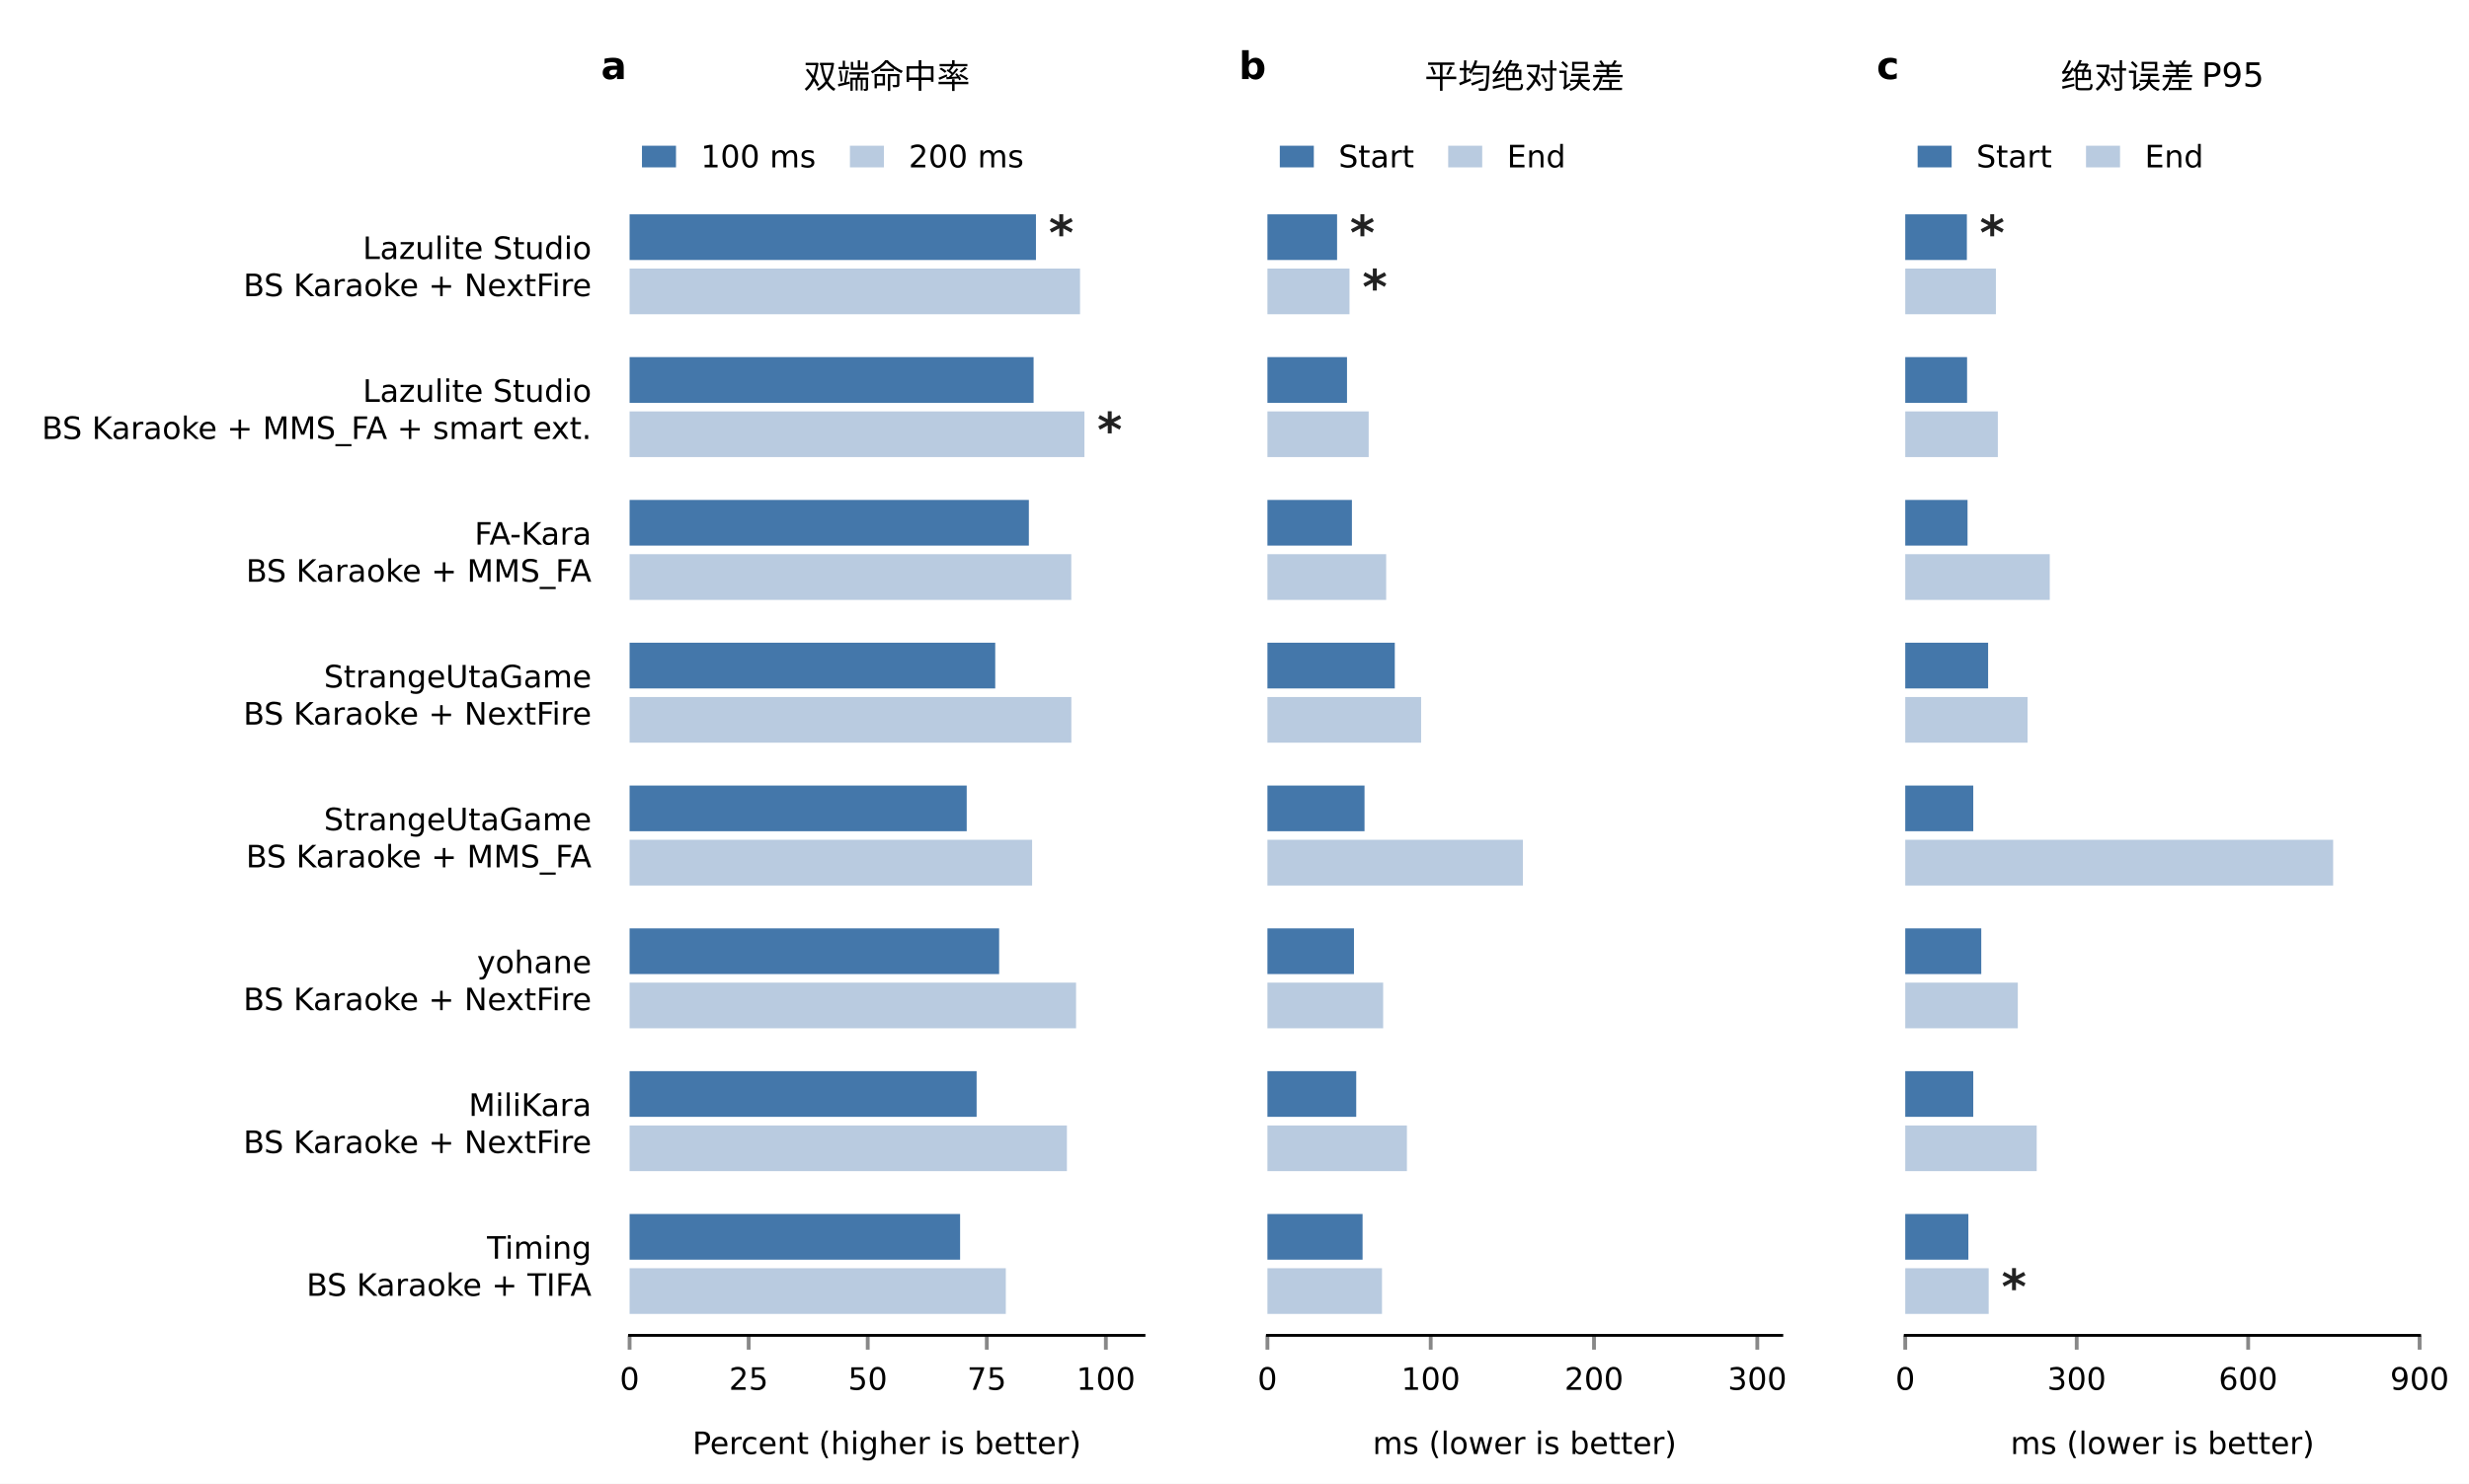
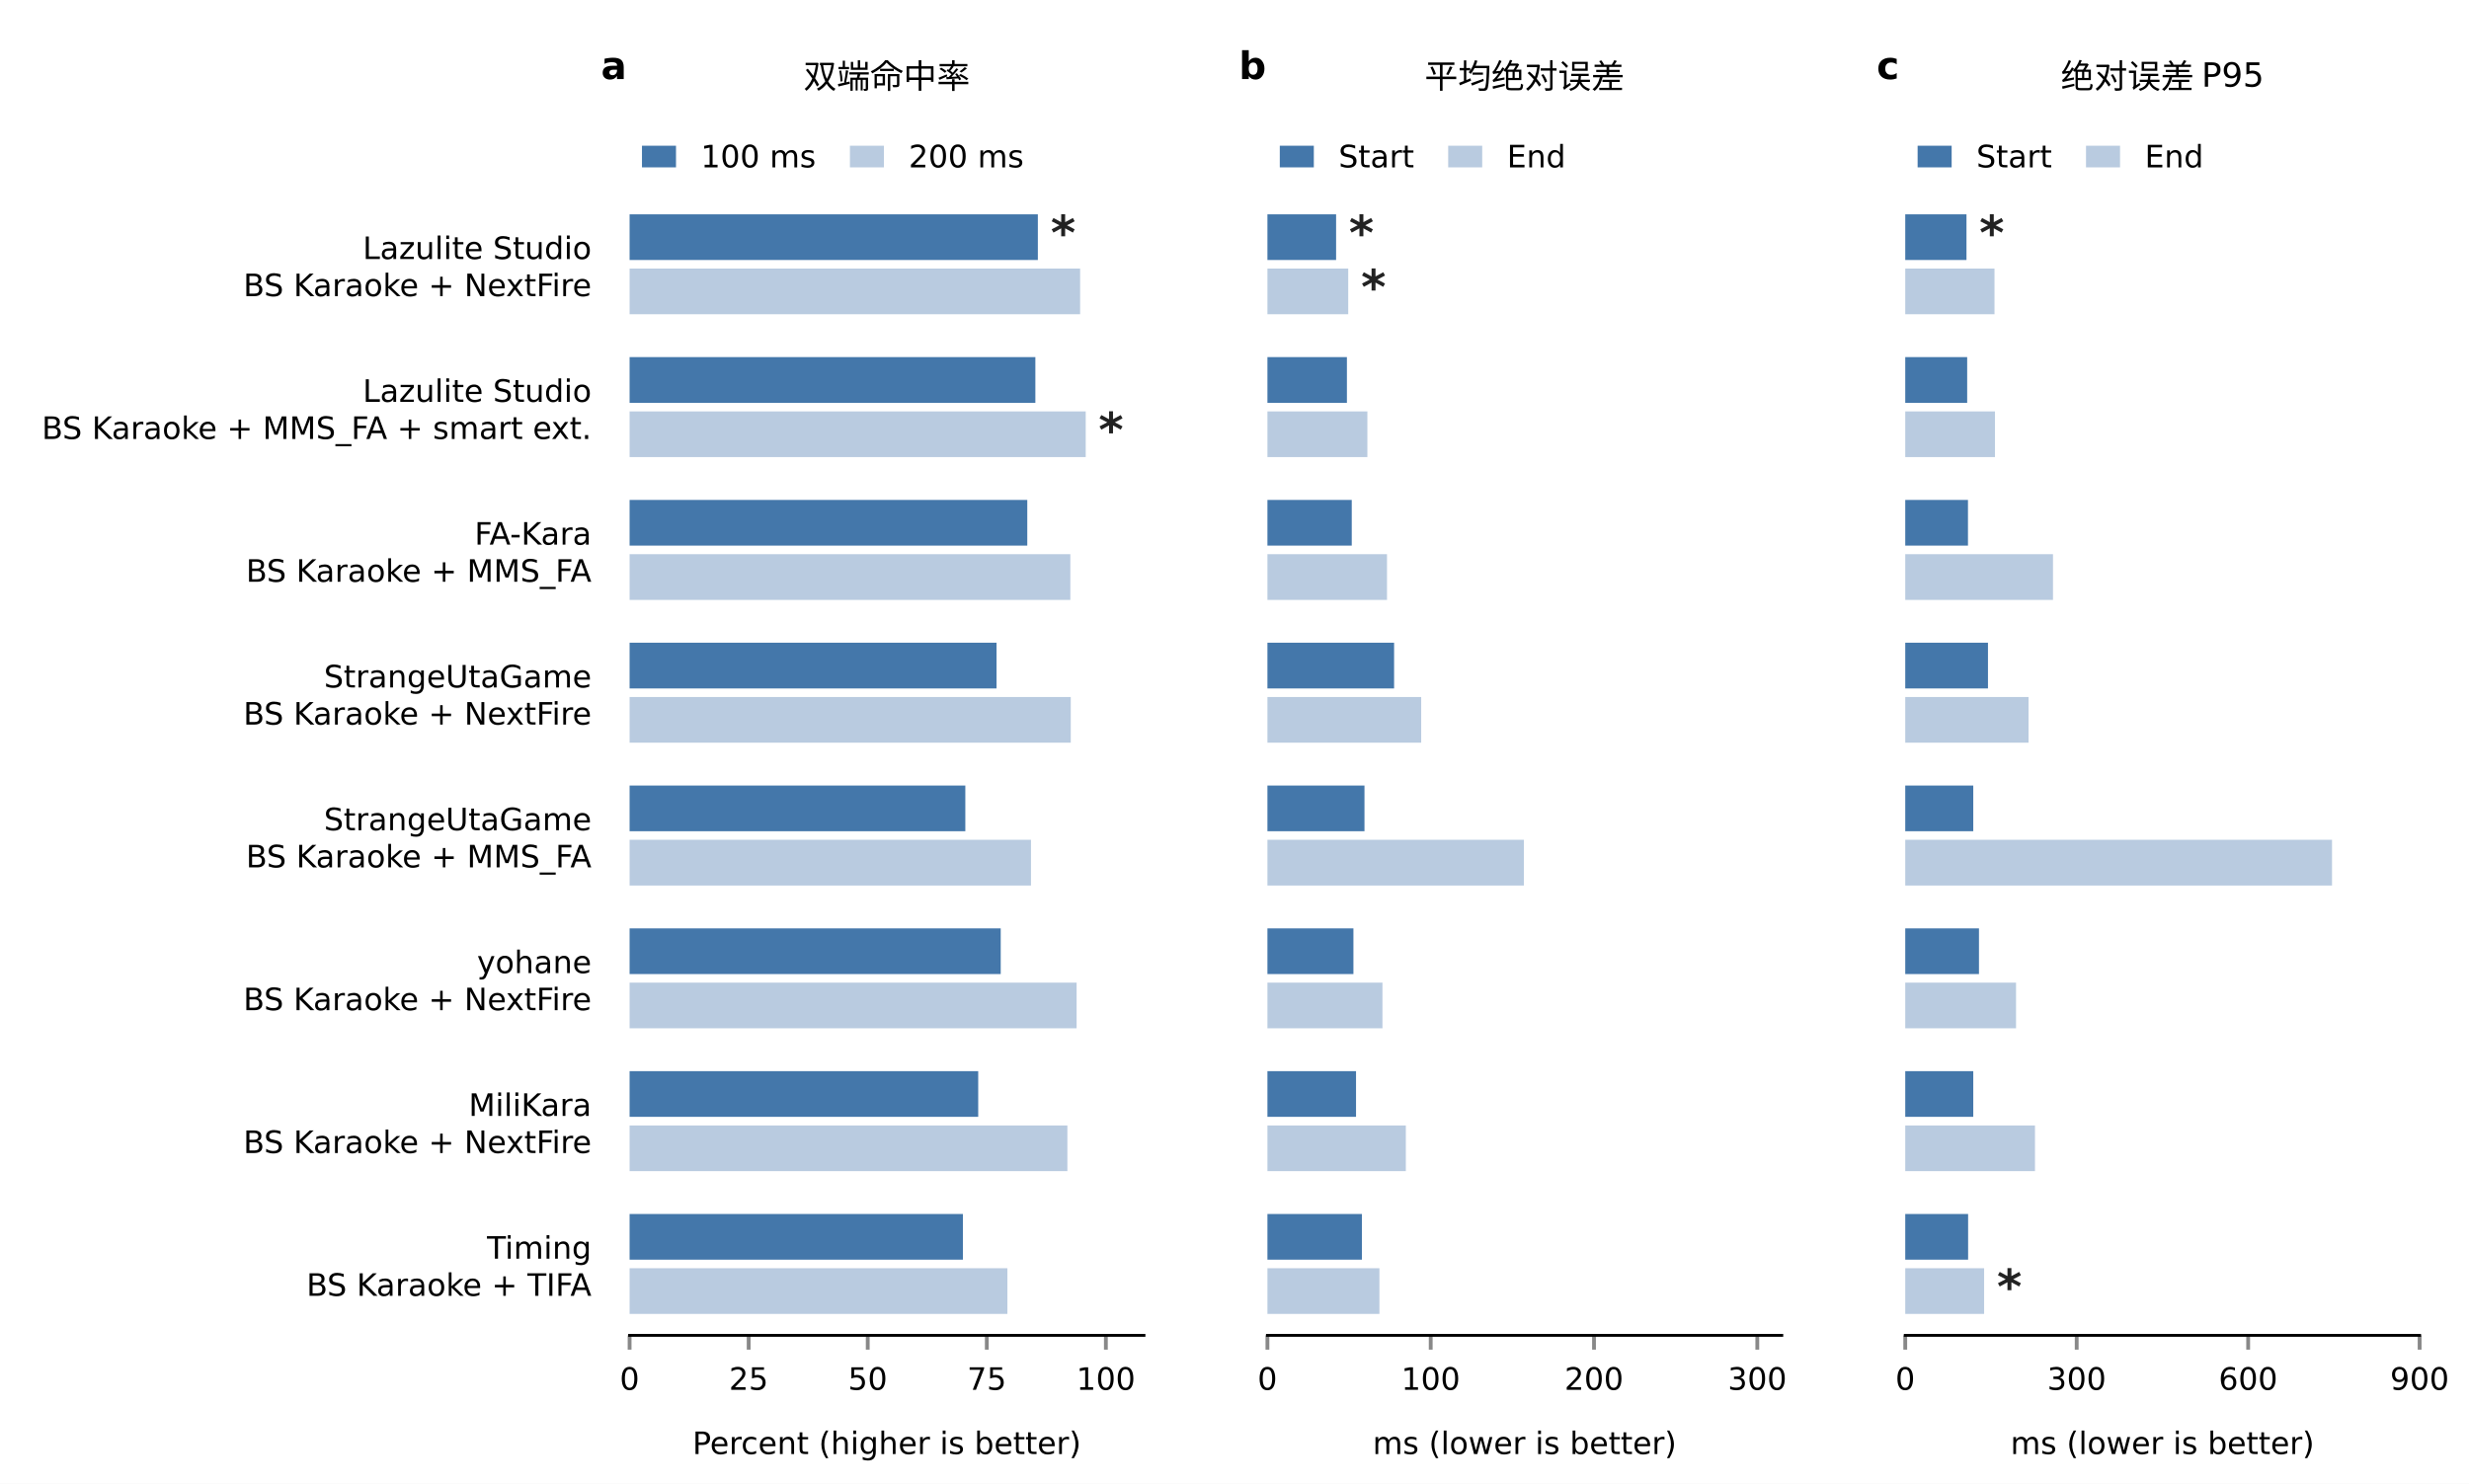
<svg xmlns="http://www.w3.org/2000/svg" xmlns:xlink="http://www.w3.org/1999/xlink" width="518.74pt" height="311.811pt" viewBox="0 0 518.74 311.811" version="1.1">
  <defs>
    <style type="text/css">*{stroke-linejoin: round; stroke-linecap: butt}</style>
  </defs>
  <g id="figure_1">
    <g id="patch_1">
      <path d="M 0 311.811 L 518.74 311.811 L 518.74 0 L 0 0 z " style="fill: #ffffff" />
    </g>
    <g id="axes_1">
      <g id="patch_2">
        <path d="M 132.279 280.63 L 240.35 280.63 L 240.35 40.535 L 132.279 40.535 z " style="fill: #ffffff" />
      </g>
      <g id="matplotlib.axis_1">
        <g id="xtick_1">
          <g id="line2d_1">
            <defs>
-               <path id="mca8839898c" d="M 0 0 L 0 3 " style="stroke: #888888; stroke-width: 0.8" />
+               <path id="m0b26573b1d" d="M 0 0 L 0 3 " style="stroke: #888888; stroke-width: 0.8" />
            </defs>
            <g>
-               <use xlink:href="#mca8839898c" x="132.279" y="280.63" style="fill: #888888; stroke: #888888; stroke-width: 0.8" />
+               <use xlink:href="#m0b26573b1d" x="132.279" y="280.63" style="fill: #888888; stroke: #888888; stroke-width: 0.8" />
            </g>
          </g>
          <g id="text_1">
            <text style="font-size: 6.5px; font-family: 'DejaVu Sans', 'Droid Sans Fallback', sans-serif; text-anchor: middle" x="132.279" y="292.068" transform="rotate(-0 132.2787 292.0684)">0</text>
          </g>
        </g>
        <g id="xtick_2">
          <g id="line2d_2">
            <g>
-               <use xlink:href="#mca8839898c" x="157.295" y="280.63" style="fill: #888888; stroke: #888888; stroke-width: 0.8" />
+               <use xlink:href="#m0b26573b1d" x="157.295" y="280.63" style="fill: #888888; stroke: #888888; stroke-width: 0.8" />
            </g>
          </g>
          <g id="text_2">
            <text style="font-size: 6.5px; font-family: 'DejaVu Sans', 'Droid Sans Fallback', sans-serif; text-anchor: middle" x="157.295" y="292.068" transform="rotate(-0 157.2951 292.0684)">25</text>
          </g>
        </g>
        <g id="xtick_3">
          <g id="line2d_3">
            <g>
-               <use xlink:href="#mca8839898c" x="182.312" y="280.63" style="fill: #888888; stroke: #888888; stroke-width: 0.8" />
+               <use xlink:href="#m0b26573b1d" x="182.312" y="280.63" style="fill: #888888; stroke: #888888; stroke-width: 0.8" />
            </g>
          </g>
          <g id="text_3">
            <text style="font-size: 6.5px; font-family: 'DejaVu Sans', 'Droid Sans Fallback', sans-serif; text-anchor: middle" x="182.312" y="292.068" transform="rotate(-0 182.3115 292.0684)">50</text>
          </g>
        </g>
        <g id="xtick_4">
          <g id="line2d_4">
            <g>
-               <use xlink:href="#mca8839898c" x="207.328" y="280.63" style="fill: #888888; stroke: #888888; stroke-width: 0.8" />
+               <use xlink:href="#m0b26573b1d" x="207.328" y="280.63" style="fill: #888888; stroke: #888888; stroke-width: 0.8" />
            </g>
          </g>
          <g id="text_4">
            <text style="font-size: 6.5px; font-family: 'DejaVu Sans', 'Droid Sans Fallback', sans-serif; text-anchor: middle" x="207.328" y="292.068" transform="rotate(-0 207.328 292.0684)">75</text>
          </g>
        </g>
        <g id="xtick_5">
          <g id="line2d_5">
            <g>
-               <use xlink:href="#mca8839898c" x="232.344" y="280.63" style="fill: #888888; stroke: #888888; stroke-width: 0.8" />
+               <use xlink:href="#m0b26573b1d" x="232.344" y="280.63" style="fill: #888888; stroke: #888888; stroke-width: 0.8" />
            </g>
          </g>
          <g id="text_5">
            <text style="font-size: 6.5px; font-family: 'DejaVu Sans', 'Droid Sans Fallback', sans-serif; text-anchor: middle" x="232.344" y="292.068" transform="rotate(-0 232.3444 292.0684)">100</text>
          </g>
        </g>
        <g id="text_6">
          <text style="font-size: 6.5px; font-family: 'DejaVu Sans', 'Droid Sans Fallback', sans-serif; text-anchor: middle" x="186.314" y="305.569" transform="rotate(-0 186.3142 305.5689)">Percent (higher is better)</text>
        </g>
      </g>
      <g id="matplotlib.axis_2">
        <g id="ytick_1">
          <g id="line2d_6" />
          <g id="text_7">
            <text style="font-size: 6.5px; font-family: 'DejaVu Sans', 'Droid Sans Fallback', sans-serif" transform="translate(76.21429 54.43526)">Lazulite Studio</text>
            <text style="font-size: 6.5px; font-family: 'DejaVu Sans', 'Droid Sans Fallback', sans-serif" transform="translate(51.12226 62.23704)">BS Karaoke + NextFire</text>
          </g>
        </g>
        <g id="ytick_2">
          <g id="line2d_7" />
          <g id="text_8">
            <text style="font-size: 6.5px; font-family: 'DejaVu Sans', 'Droid Sans Fallback', sans-serif" transform="translate(76.21429 84.44707)">Lazulite Studio</text>
            <text style="font-size: 6.5px; font-family: 'DejaVu Sans', 'Droid Sans Fallback', sans-serif" transform="translate(8.771709 92.24885)">BS Karaoke + MMS_FA + smart ext.</text>
          </g>
        </g>
        <g id="ytick_3">
          <g id="line2d_8" />
          <g id="text_9">
            <text style="font-size: 6.5px; font-family: 'DejaVu Sans', 'Droid Sans Fallback', sans-serif" transform="translate(99.70061 114.4586)">FA-Kara</text>
            <text style="font-size: 6.5px; font-family: 'DejaVu Sans', 'Droid Sans Fallback', sans-serif" transform="translate(51.6839 122.2604)">BS Karaoke + MMS_FA</text>
          </g>
        </g>
        <g id="ytick_4">
          <g id="line2d_9" />
          <g id="text_10">
            <text style="font-size: 6.5px; font-family: 'DejaVu Sans', 'Droid Sans Fallback', sans-serif" transform="translate(68.0639 144.4704)">StrangeUtaGame</text>
            <text style="font-size: 6.5px; font-family: 'DejaVu Sans', 'Droid Sans Fallback', sans-serif" transform="translate(51.12226 152.2722)">BS Karaoke + NextFire</text>
          </g>
        </g>
        <g id="ytick_5">
          <g id="line2d_10" />
          <g id="text_11">
            <text style="font-size: 6.5px; font-family: 'DejaVu Sans', 'Droid Sans Fallback', sans-serif" transform="translate(68.0639 174.4822)">StrangeUtaGame</text>
            <text style="font-size: 6.5px; font-family: 'DejaVu Sans', 'Droid Sans Fallback', sans-serif" transform="translate(51.6839 182.284)">BS Karaoke + MMS_FA</text>
          </g>
        </g>
        <g id="ytick_6">
          <g id="line2d_11" />
          <g id="text_12">
            <text style="font-size: 6.5px; font-family: 'DejaVu Sans', 'Droid Sans Fallback', sans-serif" transform="translate(100.2328 204.4943)">yohane</text>
            <text style="font-size: 6.5px; font-family: 'DejaVu Sans', 'Droid Sans Fallback', sans-serif" transform="translate(51.12226 212.2961)">BS Karaoke + NextFire</text>
          </g>
        </g>
        <g id="ytick_7">
          <g id="line2d_12" />
          <g id="text_13">
            <text style="font-size: 6.5px; font-family: 'DejaVu Sans', 'Droid Sans Fallback', sans-serif" transform="translate(98.46561 234.5061)">MiliKara</text>
            <text style="font-size: 6.5px; font-family: 'DejaVu Sans', 'Droid Sans Fallback', sans-serif" transform="translate(51.12226 242.3079)">BS Karaoke + NextFire</text>
          </g>
        </g>
        <g id="ytick_8">
          <g id="line2d_13" />
          <g id="text_14">
            <text style="font-size: 6.5px; font-family: 'DejaVu Sans', 'Droid Sans Fallback', sans-serif" transform="translate(102.3199 264.5179)">Timing</text>
            <text style="font-size: 6.5px; font-family: 'DejaVu Sans', 'Droid Sans Fallback', sans-serif" transform="translate(64.38936 272.3197)">BS Karaoke + TIFA</text>
          </g>
        </g>
      </g>
      <g id="patch_3">
        <path d="M 132.279 280.63 L 240.35 280.63 " style="fill: none; stroke: #000000; stroke-width: 0.6; stroke-linejoin: miter; stroke-linecap: square" />
      </g>
      <g id="text_15">
        <text style="font-weight: 700; font-size: 8px; font-family: 'DejaVu Sans', 'Droid Sans Fallback', sans-serif; text-anchor: start" x="126.279" y="16.614" transform="rotate(-0 126.2787 16.61356)">a</text>
      </g>
      <g id="patch_4">
-         <path d="M 132.279 45.037 L 217.655 45.037 L 217.655 54.641 L 132.279 54.641 z " clip-path="url(#p863a662a83)" style="fill: #4477aa" />
+         <path d="M 132.279 45.037 L 218.055 45.037 L 218.055 54.641 L 132.279 54.641 z " clip-path="url(#pb7c35bca2f)" style="fill: #4477aa" />
      </g>
      <g id="patch_5">
-         <path d="M 132.279 75.049 L 217.159 75.049 L 217.159 84.653 L 132.279 84.653 z " clip-path="url(#p863a662a83)" style="fill: #4477aa" />
+         <path d="M 132.279 75.049 L 217.531 75.049 L 217.531 84.653 L 132.279 84.653 z " clip-path="url(#pb7c35bca2f)" style="fill: #4477aa" />
      </g>
      <g id="patch_6">
-         <path d="M 132.279 105.061 L 216.167 105.061 L 216.167 114.665 L 132.279 114.665 z " clip-path="url(#p863a662a83)" style="fill: #4477aa" />
+         <path d="M 132.279 105.061 L 215.832 105.061 L 215.832 114.665 L 132.279 114.665 z " clip-path="url(#pb7c35bca2f)" style="fill: #4477aa" />
      </g>
      <g id="patch_7">
-         <path d="M 132.279 135.073 L 209.099 135.073 L 209.099 144.676 L 132.279 144.676 z " clip-path="url(#p863a662a83)" style="fill: #4477aa" />
+         <path d="M 132.279 135.073 L 209.374 135.073 L 209.374 144.676 L 132.279 144.676 z " clip-path="url(#pb7c35bca2f)" style="fill: #4477aa" />
      </g>
      <g id="patch_8">
-         <path d="M 132.279 165.084 L 203.107 165.084 L 203.107 174.688 L 132.279 174.688 z " clip-path="url(#p863a662a83)" style="fill: #4477aa" />
+         <path d="M 132.279 165.084 L 202.817 165.084 L 202.817 174.688 L 132.279 174.688 z " clip-path="url(#pb7c35bca2f)" style="fill: #4477aa" />
      </g>
      <g id="patch_9">
-         <path d="M 132.279 195.096 L 209.92 195.096 L 209.92 204.7 L 132.279 204.7 z " clip-path="url(#p863a662a83)" style="fill: #4477aa" />
+         <path d="M 132.279 195.096 L 210.252 195.096 L 210.252 204.7 L 132.279 204.7 z " clip-path="url(#pb7c35bca2f)" style="fill: #4477aa" />
      </g>
      <g id="patch_10">
-         <path d="M 132.279 225.108 L 205.189 225.108 L 205.189 234.712 L 132.279 234.712 z " clip-path="url(#p863a662a83)" style="fill: #4477aa" />
+         <path d="M 132.279 225.108 L 205.522 225.108 L 205.522 234.712 L 132.279 234.712 z " clip-path="url(#pb7c35bca2f)" style="fill: #4477aa" />
      </g>
      <g id="patch_11">
-         <path d="M 132.279 255.12 L 201.718 255.12 L 201.718 264.724 L 132.279 264.724 z " clip-path="url(#p863a662a83)" style="fill: #4477aa" />
+         <path d="M 132.279 255.12 L 202.308 255.12 L 202.308 264.724 L 132.279 264.724 z " clip-path="url(#pb7c35bca2f)" style="fill: #4477aa" />
      </g>
      <g id="patch_12">
-         <path d="M 132.279 56.442 L 226.919 56.442 L 226.919 66.045 L 132.279 66.045 z " clip-path="url(#p863a662a83)" style="fill: #b9cbe0" />
+         <path d="M 132.279 56.442 L 226.935 56.442 L 226.935 66.045 L 132.279 66.045 z " clip-path="url(#pb7c35bca2f)" style="fill: #b9cbe0" />
      </g>
      <g id="patch_13">
-         <path d="M 132.279 86.454 L 227.84 86.454 L 227.84 96.057 L 132.279 96.057 z " clip-path="url(#p863a662a83)" style="fill: #b9cbe0" />
+         <path d="M 132.279 86.454 L 228.11 86.454 L 228.11 96.057 L 132.279 96.057 z " clip-path="url(#pb7c35bca2f)" style="fill: #b9cbe0" />
      </g>
      <g id="patch_14">
-         <path d="M 132.279 116.465 L 225.077 116.465 L 225.077 126.069 L 132.279 126.069 z " clip-path="url(#p863a662a83)" style="fill: #b9cbe0" />
+         <path d="M 132.279 116.465 L 224.881 116.465 L 224.881 126.069 L 132.279 126.069 z " clip-path="url(#pb7c35bca2f)" style="fill: #b9cbe0" />
      </g>
      <g id="patch_15">
-         <path d="M 132.279 146.477 L 225.092 146.477 L 225.092 156.081 L 132.279 156.081 z " clip-path="url(#p863a662a83)" style="fill: #b9cbe0" />
+         <path d="M 132.279 146.477 L 224.966 146.477 L 224.966 156.081 L 132.279 156.081 z " clip-path="url(#pb7c35bca2f)" style="fill: #b9cbe0" />
      </g>
      <g id="patch_16">
-         <path d="M 132.279 176.489 L 216.847 176.489 L 216.847 186.093 L 132.279 186.093 z " clip-path="url(#p863a662a83)" style="fill: #b9cbe0" />
+         <path d="M 132.279 176.489 L 216.611 176.489 L 216.611 186.093 L 132.279 186.093 z " clip-path="url(#pb7c35bca2f)" style="fill: #b9cbe0" />
      </g>
      <g id="patch_17">
-         <path d="M 132.279 206.501 L 226.083 206.501 L 226.083 216.105 L 132.279 216.105 z " clip-path="url(#p863a662a83)" style="fill: #b9cbe0" />
+         <path d="M 132.279 206.501 L 226.198 206.501 L 226.198 216.105 L 132.279 216.105 z " clip-path="url(#pb7c35bca2f)" style="fill: #b9cbe0" />
      </g>
      <g id="patch_18">
-         <path d="M 132.279 236.513 L 224.157 236.513 L 224.157 246.116 L 132.279 246.116 z " clip-path="url(#p863a662a83)" style="fill: #b9cbe0" />
+         <path d="M 132.279 236.513 L 224.258 236.513 L 224.258 246.116 L 132.279 246.116 z " clip-path="url(#pb7c35bca2f)" style="fill: #b9cbe0" />
      </g>
      <g id="patch_19">
-         <path d="M 132.279 266.524 L 211.323 266.524 L 211.323 276.128 L 132.279 276.128 z " clip-path="url(#p863a662a83)" style="fill: #b9cbe0" />
+         <path d="M 132.279 266.524 L 211.654 266.524 L 211.654 276.128 L 132.279 276.128 z " clip-path="url(#pb7c35bca2f)" style="fill: #b9cbe0" />
      </g>
      <g id="text_16">
        <text style="font-size: 7px; font-family: 'Droid Sans Fallback', 'DejaVu Sans'; text-anchor: middle" x="186.314" y="18.535" transform="rotate(-0 186.3142 18.53543)">双端命中率</text>
      </g>
      <g id="text_17">
-         <text style="font-weight: 700; font-size: 10px; font-family: 'DejaVu Sans', 'Droid Sans Fallback', sans-serif; text-anchor: start; fill: #222222" x="220.356" y="52.437" transform="rotate(-0 220.3564 52.43675)">*</text>
+         <text style="font-weight: 700; font-size: 10px; font-family: 'DejaVu Sans', 'Droid Sans Fallback', sans-serif; text-anchor: start; fill: #222222" x="220.757" y="52.437" transform="rotate(-0 220.7571 52.43675)">*</text>
      </g>
      <g id="text_18">
-         <text style="font-weight: 700; font-size: 10px; font-family: 'DejaVu Sans', 'Droid Sans Fallback', sans-serif; text-anchor: start; fill: #222222" x="230.541" y="93.853" transform="rotate(-0 230.5415 93.85305)">*</text>
+         <text style="font-weight: 700; font-size: 10px; font-family: 'DejaVu Sans', 'Droid Sans Fallback', sans-serif; text-anchor: start; fill: #222222" x="230.812" y="93.853" transform="rotate(-0 230.8118 93.85305)">*</text>
      </g>
      <g id="legend_1">
        <g id="patch_20">
          <path d="M 134.879 35.173 L 142.029 35.173 L 142.029 30.623 L 134.879 30.623 z " style="fill: #4477aa" />
        </g>
        <g id="text_19">
          <text style="font-size: 6.5px; font-family: 'DejaVu Sans', 'Droid Sans Fallback', sans-serif; text-anchor: start" x="147.229" y="35.173" transform="rotate(-0 147.2287 35.17344)">100 ms</text>
        </g>
        <g id="patch_21">
          <path d="M 178.569 35.173 L 185.719 35.173 L 185.719 30.623 L 178.569 30.623 z " style="fill: #b9cbe0" />
        </g>
        <g id="text_20">
          <text style="font-size: 6.5px; font-family: 'DejaVu Sans', 'Droid Sans Fallback', sans-serif; text-anchor: start" x="190.919" y="35.173" transform="rotate(-0 190.9189 35.17344)">200 ms</text>
        </g>
      </g>
    </g>
    <g id="axes_2">
      <g id="patch_22">
        <path d="M 266.287 280.63 L 374.357 280.63 L 374.357 40.535 L 266.287 40.535 z " style="fill: #ffffff" />
      </g>
      <g id="matplotlib.axis_3">
        <g id="xtick_6">
          <g id="line2d_14">
            <g>
-               <use xlink:href="#mca8839898c" x="266.287" y="280.63" style="fill: #888888; stroke: #888888; stroke-width: 0.8" />
+               <use xlink:href="#m0b26573b1d" x="266.287" y="280.63" style="fill: #888888; stroke: #888888; stroke-width: 0.8" />
            </g>
          </g>
          <g id="text_21">
            <text style="font-size: 6.5px; font-family: 'DejaVu Sans', 'Droid Sans Fallback', sans-serif; text-anchor: middle" x="266.287" y="292.068" transform="rotate(-0 266.2866 292.0684)">0</text>
          </g>
        </g>
        <g id="xtick_7">
          <g id="line2d_15">
            <g>
-               <use xlink:href="#mca8839898c" x="300.595" y="280.63" style="fill: #888888; stroke: #888888; stroke-width: 0.8" />
+               <use xlink:href="#m0b26573b1d" x="300.595" y="280.63" style="fill: #888888; stroke: #888888; stroke-width: 0.8" />
            </g>
          </g>
          <g id="text_22">
            <text style="font-size: 6.5px; font-family: 'DejaVu Sans', 'Droid Sans Fallback', sans-serif; text-anchor: middle" x="300.595" y="292.068" transform="rotate(-0 300.5948 292.0684)">100</text>
          </g>
        </g>
        <g id="xtick_8">
          <g id="line2d_16">
            <g>
-               <use xlink:href="#mca8839898c" x="334.903" y="280.63" style="fill: #888888; stroke: #888888; stroke-width: 0.8" />
+               <use xlink:href="#m0b26573b1d" x="334.903" y="280.63" style="fill: #888888; stroke: #888888; stroke-width: 0.8" />
            </g>
          </g>
          <g id="text_23">
            <text style="font-size: 6.5px; font-family: 'DejaVu Sans', 'Droid Sans Fallback', sans-serif; text-anchor: middle" x="334.903" y="292.068" transform="rotate(-0 334.903 292.0684)">200</text>
          </g>
        </g>
        <g id="xtick_9">
          <g id="line2d_17">
            <g>
-               <use xlink:href="#mca8839898c" x="369.211" y="280.63" style="fill: #888888; stroke: #888888; stroke-width: 0.8" />
+               <use xlink:href="#m0b26573b1d" x="369.211" y="280.63" style="fill: #888888; stroke: #888888; stroke-width: 0.8" />
            </g>
          </g>
          <g id="text_24">
            <text style="font-size: 6.5px; font-family: 'DejaVu Sans', 'Droid Sans Fallback', sans-serif; text-anchor: middle" x="369.211" y="292.068" transform="rotate(-0 369.2112 292.0684)">300</text>
          </g>
        </g>
        <g id="text_25">
          <text style="font-size: 6.5px; font-family: 'DejaVu Sans', 'Droid Sans Fallback', sans-serif; text-anchor: middle" x="320.322" y="305.569" transform="rotate(-0 320.322 305.5689)">ms (lower is better)</text>
        </g>
      </g>
      <g id="matplotlib.axis_4">
        <g id="ytick_9">
          <g id="line2d_18" />
        </g>
        <g id="ytick_10">
          <g id="line2d_19" />
        </g>
        <g id="ytick_11">
          <g id="line2d_20" />
        </g>
        <g id="ytick_12">
          <g id="line2d_21" />
        </g>
        <g id="ytick_13">
          <g id="line2d_22" />
        </g>
        <g id="ytick_14">
          <g id="line2d_23" />
        </g>
        <g id="ytick_15">
          <g id="line2d_24" />
        </g>
        <g id="ytick_16">
          <g id="line2d_25" />
        </g>
      </g>
      <g id="patch_23">
        <path d="M 266.287 280.63 L 374.357 280.63 " style="fill: none; stroke: #000000; stroke-width: 0.6; stroke-linejoin: miter; stroke-linecap: square" />
      </g>
      <g id="text_26">
        <text style="font-weight: 700; font-size: 8px; font-family: 'DejaVu Sans', 'Droid Sans Fallback', sans-serif; text-anchor: start" x="260.287" y="16.614" transform="rotate(-0 260.2866 16.61356)">b</text>
      </g>
      <g id="patch_24">
-         <path d="M 266.287 45.037 L 280.922 45.037 L 280.922 54.641 L 266.287 54.641 z " clip-path="url(#p463ac22f52)" style="fill: #4477aa" />
+         <path d="M 266.287 45.037 L 280.716 45.037 L 280.716 54.641 L 266.287 54.641 z " clip-path="url(#pe079e2e407)" style="fill: #4477aa" />
      </g>
      <g id="patch_25">
-         <path d="M 266.287 75.049 L 283.008 75.049 L 283.008 84.653 L 266.287 84.653 z " clip-path="url(#p463ac22f52)" style="fill: #4477aa" />
+         <path d="M 266.287 75.049 L 282.988 75.049 L 282.988 84.653 L 266.287 84.653 z " clip-path="url(#pe079e2e407)" style="fill: #4477aa" />
      </g>
      <g id="patch_26">
-         <path d="M 266.287 105.061 L 284.039 105.061 L 284.039 114.665 L 266.287 114.665 z " clip-path="url(#p463ac22f52)" style="fill: #4477aa" />
+         <path d="M 266.287 105.061 L 284.006 105.061 L 284.006 114.665 L 266.287 114.665 z " clip-path="url(#pe079e2e407)" style="fill: #4477aa" />
      </g>
      <g id="patch_27">
-         <path d="M 266.287 135.073 L 293.046 135.073 L 293.046 144.676 L 266.287 144.676 z " clip-path="url(#p463ac22f52)" style="fill: #4477aa" />
+         <path d="M 266.287 135.073 L 292.9 135.073 L 292.9 144.676 L 266.287 144.676 z " clip-path="url(#pe079e2e407)" style="fill: #4477aa" />
      </g>
      <g id="patch_28">
-         <path d="M 266.287 165.084 L 286.687 165.084 L 286.687 174.688 L 266.287 174.688 z " clip-path="url(#p463ac22f52)" style="fill: #4477aa" />
+         <path d="M 266.287 165.084 L 286.679 165.084 L 286.679 174.688 L 266.287 174.688 z " clip-path="url(#pe079e2e407)" style="fill: #4477aa" />
      </g>
      <g id="patch_29">
-         <path d="M 266.287 195.096 L 284.473 195.096 L 284.473 204.7 L 266.287 204.7 z " clip-path="url(#p463ac22f52)" style="fill: #4477aa" />
+         <path d="M 266.287 195.096 L 284.356 195.096 L 284.356 204.7 L 266.287 204.7 z " clip-path="url(#pe079e2e407)" style="fill: #4477aa" />
      </g>
      <g id="patch_30">
-         <path d="M 266.287 225.108 L 284.945 225.108 L 284.945 234.712 L 266.287 234.712 z " clip-path="url(#p463ac22f52)" style="fill: #4477aa" />
+         <path d="M 266.287 225.108 L 284.903 225.108 L 284.903 234.712 L 266.287 234.712 z " clip-path="url(#pe079e2e407)" style="fill: #4477aa" />
      </g>
      <g id="patch_31">
-         <path d="M 266.287 255.12 L 286.28 255.12 L 286.28 264.724 L 266.287 264.724 z " clip-path="url(#p463ac22f52)" style="fill: #4477aa" />
+         <path d="M 266.287 255.12 L 286.138 255.12 L 286.138 264.724 L 266.287 264.724 z " clip-path="url(#pe079e2e407)" style="fill: #4477aa" />
      </g>
      <g id="patch_32">
-         <path d="M 266.287 56.442 L 283.533 56.442 L 283.533 66.045 L 266.287 66.045 z " clip-path="url(#p463ac22f52)" style="fill: #b9cbe0" />
+         <path d="M 266.287 56.442 L 283.264 56.442 L 283.264 66.045 L 266.287 66.045 z " clip-path="url(#pe079e2e407)" style="fill: #b9cbe0" />
      </g>
      <g id="patch_33">
-         <path d="M 266.287 86.454 L 287.564 86.454 L 287.564 96.057 L 266.287 96.057 z " clip-path="url(#p463ac22f52)" style="fill: #b9cbe0" />
+         <path d="M 266.287 86.454 L 287.286 86.454 L 287.286 96.057 L 266.287 96.057 z " clip-path="url(#pe079e2e407)" style="fill: #b9cbe0" />
      </g>
      <g id="patch_34">
-         <path d="M 266.287 116.465 L 291.235 116.465 L 291.235 126.069 L 266.287 126.069 z " clip-path="url(#p463ac22f52)" style="fill: #b9cbe0" />
+         <path d="M 266.287 116.465 L 291.411 116.465 L 291.411 126.069 L 266.287 126.069 z " clip-path="url(#pe079e2e407)" style="fill: #b9cbe0" />
      </g>
      <g id="patch_35">
-         <path d="M 266.287 146.477 L 298.58 146.477 L 298.58 156.081 L 266.287 156.081 z " clip-path="url(#p463ac22f52)" style="fill: #b9cbe0" />
+         <path d="M 266.287 146.477 L 298.594 146.477 L 298.594 156.081 L 266.287 156.081 z " clip-path="url(#pe079e2e407)" style="fill: #b9cbe0" />
      </g>
      <g id="patch_36">
-         <path d="M 266.287 176.489 L 319.957 176.489 L 319.957 186.093 L 266.287 186.093 z " clip-path="url(#p463ac22f52)" style="fill: #b9cbe0" />
+         <path d="M 266.287 176.489 L 320.168 176.489 L 320.168 186.093 L 266.287 186.093 z " clip-path="url(#pe079e2e407)" style="fill: #b9cbe0" />
      </g>
      <g id="patch_37">
-         <path d="M 266.287 206.501 L 290.603 206.501 L 290.603 216.105 L 266.287 216.105 z " clip-path="url(#p463ac22f52)" style="fill: #b9cbe0" />
+         <path d="M 266.287 206.501 L 290.457 206.501 L 290.457 216.105 L 266.287 216.105 z " clip-path="url(#pe079e2e407)" style="fill: #b9cbe0" />
      </g>
      <g id="patch_38">
-         <path d="M 266.287 236.513 L 295.595 236.513 L 295.595 246.116 L 266.287 246.116 z " clip-path="url(#p463ac22f52)" style="fill: #b9cbe0" />
+         <path d="M 266.287 236.513 L 295.368 236.513 L 295.368 246.116 L 266.287 246.116 z " clip-path="url(#pe079e2e407)" style="fill: #b9cbe0" />
      </g>
      <g id="patch_39">
-         <path d="M 266.287 266.524 L 290.358 266.524 L 290.358 276.128 L 266.287 276.128 z " clip-path="url(#p463ac22f52)" style="fill: #b9cbe0" />
+         <path d="M 266.287 266.524 L 289.82 266.524 L 289.82 276.128 L 266.287 276.128 z " clip-path="url(#pe079e2e407)" style="fill: #b9cbe0" />
      </g>
      <g id="text_27">
        <text style="font-size: 7px; font-family: 'Droid Sans Fallback', 'DejaVu Sans'; text-anchor: middle" x="320.322" y="18.535" transform="rotate(-0 320.322 18.53543)">平均绝对误差</text>
      </g>
      <g id="text_28">
-         <text style="font-weight: 700; font-size: 10px; font-family: 'DejaVu Sans', 'Droid Sans Fallback', sans-serif; text-anchor: start; fill: #222222" x="283.623" y="52.437" transform="rotate(-0 283.6234 52.43675)">*</text>
+         <text style="font-weight: 700; font-size: 10px; font-family: 'DejaVu Sans', 'Droid Sans Fallback', sans-serif; text-anchor: start; fill: #222222" x="283.417" y="52.437" transform="rotate(-0 283.4173 52.43675)">*</text>
      </g>
      <g id="text_29">
-         <text style="font-weight: 700; font-size: 10px; font-family: 'DejaVu Sans', 'Droid Sans Fallback', sans-serif; text-anchor: start; fill: #222222" x="286.234" y="63.841" transform="rotate(-0 286.2344 63.84124)">*</text>
+         <text style="font-weight: 700; font-size: 10px; font-family: 'DejaVu Sans', 'Droid Sans Fallback', sans-serif; text-anchor: start; fill: #222222" x="285.965" y="63.841" transform="rotate(-0 285.9655 63.84124)">*</text>
      </g>
      <g id="legend_2">
        <g id="patch_40">
          <path d="M 268.887 35.173 L 276.037 35.173 L 276.037 30.623 L 268.887 30.623 z " style="fill: #4477aa" />
        </g>
        <g id="text_30">
          <text style="font-size: 6.5px; font-family: 'DejaVu Sans', 'Droid Sans Fallback', sans-serif; text-anchor: start" x="281.237" y="35.173" transform="rotate(-0 281.2366 35.17344)">Start</text>
        </g>
        <g id="patch_41">
          <path d="M 304.265 35.173 L 311.415 35.173 L 311.415 30.623 L 304.265 30.623 z " style="fill: #b9cbe0" />
        </g>
        <g id="text_31">
          <text style="font-size: 6.5px; font-family: 'DejaVu Sans', 'Droid Sans Fallback', sans-serif; text-anchor: start" x="316.615" y="35.173" transform="rotate(-0 316.6149 35.17344)">End</text>
        </g>
      </g>
    </g>
    <g id="axes_3">
      <g id="patch_42">
        <path d="M 400.294 280.63 L 508.365 280.63 L 508.365 40.535 L 400.294 40.535 z " style="fill: #ffffff" />
      </g>
      <g id="matplotlib.axis_5">
        <g id="xtick_10">
          <g id="line2d_26">
            <g>
-               <use xlink:href="#mca8839898c" x="400.294" y="280.63" style="fill: #888888; stroke: #888888; stroke-width: 0.8" />
+               <use xlink:href="#m0b26573b1d" x="400.294" y="280.63" style="fill: #888888; stroke: #888888; stroke-width: 0.8" />
            </g>
          </g>
          <g id="text_32">
            <text style="font-size: 6.5px; font-family: 'DejaVu Sans', 'Droid Sans Fallback', sans-serif; text-anchor: middle" x="400.294" y="292.068" transform="rotate(-0 400.2945 292.0684)">0</text>
          </g>
        </g>
        <g id="xtick_11">
          <g id="line2d_27">
            <g>
-               <use xlink:href="#mca8839898c" x="436.318" y="280.63" style="fill: #888888; stroke: #888888; stroke-width: 0.8" />
+               <use xlink:href="#m0b26573b1d" x="436.318" y="280.63" style="fill: #888888; stroke: #888888; stroke-width: 0.8" />
            </g>
          </g>
          <g id="text_33">
            <text style="font-size: 6.5px; font-family: 'DejaVu Sans', 'Droid Sans Fallback', sans-serif; text-anchor: middle" x="436.318" y="292.068" transform="rotate(-0 436.3181 292.0684)">300</text>
          </g>
        </g>
        <g id="xtick_12">
          <g id="line2d_28">
            <g>
-               <use xlink:href="#mca8839898c" x="472.342" y="280.63" style="fill: #888888; stroke: #888888; stroke-width: 0.8" />
+               <use xlink:href="#m0b26573b1d" x="472.342" y="280.63" style="fill: #888888; stroke: #888888; stroke-width: 0.8" />
            </g>
          </g>
          <g id="text_34">
            <text style="font-size: 6.5px; font-family: 'DejaVu Sans', 'Droid Sans Fallback', sans-serif; text-anchor: middle" x="472.342" y="292.068" transform="rotate(-0 472.3417 292.0684)">600</text>
          </g>
        </g>
        <g id="xtick_13">
          <g id="line2d_29">
            <g>
-               <use xlink:href="#mca8839898c" x="508.365" y="280.63" style="fill: #888888; stroke: #888888; stroke-width: 0.8" />
+               <use xlink:href="#m0b26573b1d" x="508.365" y="280.63" style="fill: #888888; stroke: #888888; stroke-width: 0.8" />
            </g>
          </g>
          <g id="text_35">
            <text style="font-size: 6.5px; font-family: 'DejaVu Sans', 'Droid Sans Fallback', sans-serif; text-anchor: middle" x="508.365" y="292.068" transform="rotate(-0 508.3654 292.0684)">900</text>
          </g>
        </g>
        <g id="text_36">
          <text style="font-size: 6.5px; font-family: 'DejaVu Sans', 'Droid Sans Fallback', sans-serif; text-anchor: middle" x="454.33" y="305.569" transform="rotate(-0 454.3299 305.5689)">ms (lower is better)</text>
        </g>
      </g>
      <g id="matplotlib.axis_6">
        <g id="ytick_17">
          <g id="line2d_30" />
        </g>
        <g id="ytick_18">
          <g id="line2d_31" />
        </g>
        <g id="ytick_19">
          <g id="line2d_32" />
        </g>
        <g id="ytick_20">
          <g id="line2d_33" />
        </g>
        <g id="ytick_21">
          <g id="line2d_34" />
        </g>
        <g id="ytick_22">
          <g id="line2d_35" />
        </g>
        <g id="ytick_23">
          <g id="line2d_36" />
        </g>
        <g id="ytick_24">
          <g id="line2d_37" />
        </g>
      </g>
      <g id="patch_43">
        <path d="M 400.294 280.63 L 508.365 280.63 " style="fill: none; stroke: #000000; stroke-width: 0.6; stroke-linejoin: miter; stroke-linecap: square" />
      </g>
      <g id="text_37">
        <text style="font-weight: 700; font-size: 8px; font-family: 'DejaVu Sans', 'Droid Sans Fallback', sans-serif; text-anchor: start" x="394.294" y="16.614" transform="rotate(-0 394.2945 16.61356)">c</text>
      </g>
      <g id="patch_44">
-         <path d="M 400.294 45.037 L 413.242 45.037 L 413.242 54.641 L 400.294 54.641 z " clip-path="url(#p8022e67b08)" style="fill: #4477aa" />
+         <path d="M 400.294 45.037 L 413.161 45.037 L 413.161 54.641 L 400.294 54.641 z " clip-path="url(#p18180adb99)" style="fill: #4477aa" />
      </g>
      <g id="patch_45">
-         <path d="M 400.294 75.049 L 413.286 75.049 L 413.286 84.653 L 400.294 84.653 z " clip-path="url(#p8022e67b08)" style="fill: #4477aa" />
+         <path d="M 400.294 75.049 L 413.306 75.049 L 413.306 84.653 L 400.294 84.653 z " clip-path="url(#p18180adb99)" style="fill: #4477aa" />
      </g>
      <g id="patch_46">
-         <path d="M 400.294 105.061 L 413.383 105.061 L 413.383 114.665 L 400.294 114.665 z " clip-path="url(#p8022e67b08)" style="fill: #4477aa" />
+         <path d="M 400.294 105.061 L 413.473 105.061 L 413.473 114.665 L 400.294 114.665 z " clip-path="url(#p18180adb99)" style="fill: #4477aa" />
      </g>
      <g id="patch_47">
-         <path d="M 400.294 135.073 L 417.706 135.073 L 417.706 144.676 L 400.294 144.676 z " clip-path="url(#p8022e67b08)" style="fill: #4477aa" />
+         <path d="M 400.294 135.073 L 417.676 135.073 L 417.676 144.676 L 400.294 144.676 z " clip-path="url(#p18180adb99)" style="fill: #4477aa" />
      </g>
      <g id="patch_48">
-         <path d="M 400.294 165.084 L 414.584 165.084 L 414.584 174.688 L 400.294 174.688 z " clip-path="url(#p8022e67b08)" style="fill: #4477aa" />
+         <path d="M 400.294 165.084 L 414.584 165.084 L 414.584 174.688 L 400.294 174.688 z " clip-path="url(#p18180adb99)" style="fill: #4477aa" />
      </g>
      <g id="patch_49">
-         <path d="M 400.294 195.096 L 416.265 195.096 L 416.265 204.7 L 400.294 204.7 z " clip-path="url(#p8022e67b08)" style="fill: #4477aa" />
+         <path d="M 400.294 195.096 L 415.785 195.096 L 415.785 204.7 L 400.294 204.7 z " clip-path="url(#p18180adb99)" style="fill: #4477aa" />
      </g>
      <g id="patch_50">
-         <path d="M 400.294 225.108 L 414.584 225.108 L 414.584 234.712 L 400.294 234.712 z " clip-path="url(#p8022e67b08)" style="fill: #4477aa" />
+         <path d="M 400.294 225.108 L 414.584 225.108 L 414.584 234.712 L 400.294 234.712 z " clip-path="url(#p18180adb99)" style="fill: #4477aa" />
      </g>
      <g id="patch_51">
-         <path d="M 400.294 255.12 L 413.557 255.12 L 413.557 264.724 L 400.294 264.724 z " clip-path="url(#p8022e67b08)" style="fill: #4477aa" />
+         <path d="M 400.294 255.12 L 413.503 255.12 L 413.503 264.724 L 400.294 264.724 z " clip-path="url(#p18180adb99)" style="fill: #4477aa" />
      </g>
      <g id="patch_52">
-         <path d="M 400.294 56.442 L 419.343 56.442 L 419.343 66.045 L 400.294 66.045 z " clip-path="url(#p8022e67b08)" style="fill: #b9cbe0" />
+         <path d="M 400.294 56.442 L 419.048 56.442 L 419.048 66.045 L 400.294 66.045 z " clip-path="url(#p18180adb99)" style="fill: #b9cbe0" />
      </g>
      <g id="patch_53">
-         <path d="M 400.294 86.454 L 419.747 86.454 L 419.747 96.057 L 400.294 96.057 z " clip-path="url(#p8022e67b08)" style="fill: #b9cbe0" />
+         <path d="M 400.294 86.454 L 419.147 86.454 L 419.147 96.057 L 400.294 96.057 z " clip-path="url(#p18180adb99)" style="fill: #b9cbe0" />
      </g>
      <g id="patch_54">
-         <path d="M 400.294 116.465 L 430.656 116.465 L 430.656 126.069 L 400.294 126.069 z " clip-path="url(#p8022e67b08)" style="fill: #b9cbe0" />
+         <path d="M 400.294 116.465 L 431.335 116.465 L 431.335 126.069 L 400.294 126.069 z " clip-path="url(#p18180adb99)" style="fill: #b9cbe0" />
      </g>
      <g id="patch_55">
-         <path d="M 400.294 146.477 L 425.991 146.477 L 425.991 156.081 L 400.294 156.081 z " clip-path="url(#p8022e67b08)" style="fill: #b9cbe0" />
+         <path d="M 400.294 146.477 L 426.201 146.477 L 426.201 156.081 L 400.294 156.081 z " clip-path="url(#p18180adb99)" style="fill: #b9cbe0" />
      </g>
      <g id="patch_56">
-         <path d="M 400.294 176.489 L 490.197 176.489 L 490.197 186.093 L 400.294 186.093 z " clip-path="url(#p8022e67b08)" style="fill: #b9cbe0" />
+         <path d="M 400.294 176.489 L 489.963 176.489 L 489.963 186.093 L 400.294 186.093 z " clip-path="url(#p18180adb99)" style="fill: #b9cbe0" />
      </g>
      <g id="patch_57">
-         <path d="M 400.294 206.501 L 423.944 206.501 L 423.944 216.105 L 400.294 216.105 z " clip-path="url(#p8022e67b08)" style="fill: #b9cbe0" />
+         <path d="M 400.294 206.501 L 423.572 206.501 L 423.572 216.105 L 400.294 216.105 z " clip-path="url(#p18180adb99)" style="fill: #b9cbe0" />
      </g>
      <g id="patch_58">
-         <path d="M 400.294 236.513 L 427.913 236.513 L 427.913 246.116 L 400.294 246.116 z " clip-path="url(#p8022e67b08)" style="fill: #b9cbe0" />
+         <path d="M 400.294 236.513 L 427.552 236.513 L 427.552 246.116 L 400.294 246.116 z " clip-path="url(#p18180adb99)" style="fill: #b9cbe0" />
      </g>
      <g id="patch_59">
-         <path d="M 400.294 266.524 L 417.826 266.524 L 417.826 276.128 L 400.294 276.128 z " clip-path="url(#p8022e67b08)" style="fill: #b9cbe0" />
+         <path d="M 400.294 266.524 L 416.865 266.524 L 416.865 276.128 L 400.294 276.128 z " clip-path="url(#p18180adb99)" style="fill: #b9cbe0" />
      </g>
      <g id="text_38">
        <text style="font-size: 7px; font-family: 'Droid Sans Fallback', 'DejaVu Sans'; text-anchor: middle" x="454.33" y="18.535" transform="rotate(-0 454.3299 18.53543)">绝对误差 P95</text>
      </g>
      <g id="text_39">
-         <text style="font-weight: 700; font-size: 10px; font-family: 'DejaVu Sans', 'Droid Sans Fallback', sans-serif; text-anchor: start; fill: #222222" x="415.944" y="52.437" transform="rotate(-0 415.9438 52.43675)">*</text>
+         <text style="font-weight: 700; font-size: 10px; font-family: 'DejaVu Sans', 'Droid Sans Fallback', sans-serif; text-anchor: start; fill: #222222" x="415.863" y="52.437" transform="rotate(-0 415.8631 52.43675)">*</text>
      </g>
      <g id="text_40">
-         <text style="font-weight: 700; font-size: 10px; font-family: 'DejaVu Sans', 'Droid Sans Fallback', sans-serif; text-anchor: start; fill: #222222" x="420.528" y="273.924" transform="rotate(-0 420.5278 273.9239)">*</text>
+         <text style="font-weight: 700; font-size: 10px; font-family: 'DejaVu Sans', 'Droid Sans Fallback', sans-serif; text-anchor: start; fill: #222222" x="419.567" y="273.924" transform="rotate(-0 419.5671 273.9239)">*</text>
      </g>
      <g id="legend_3">
        <g id="patch_60">
          <path d="M 402.894 35.173 L 410.044 35.173 L 410.044 30.623 L 402.894 30.623 z " style="fill: #4477aa" />
        </g>
        <g id="text_41">
          <text style="font-size: 6.5px; font-family: 'DejaVu Sans', 'Droid Sans Fallback', sans-serif; text-anchor: start" x="415.244" y="35.173" transform="rotate(-0 415.2445 35.17344)">Start</text>
        </g>
        <g id="patch_61">
          <path d="M 438.273 35.173 L 445.423 35.173 L 445.423 30.623 L 438.273 30.623 z " style="fill: #b9cbe0" />
        </g>
        <g id="text_42">
          <text style="font-size: 6.5px; font-family: 'DejaVu Sans', 'Droid Sans Fallback', sans-serif; text-anchor: start" x="450.623" y="35.173" transform="rotate(-0 450.6228 35.17344)">End</text>
        </g>
      </g>
    </g>
  </g>
  <defs>
-     <clipPath id="p863a662a83">
+     <clipPath id="pb7c35bca2f">
      <rect x="132.279" y="40.535" width="108.071" height="240.094" />
    </clipPath>
-     <clipPath id="p463ac22f52">
+     <clipPath id="pe079e2e407">
      <rect x="266.287" y="40.535" width="108.071" height="240.094" />
    </clipPath>
-     <clipPath id="p8022e67b08">
+     <clipPath id="p18180adb99">
      <rect x="400.294" y="40.535" width="108.071" height="240.094" />
    </clipPath>
  </defs>
</svg>
